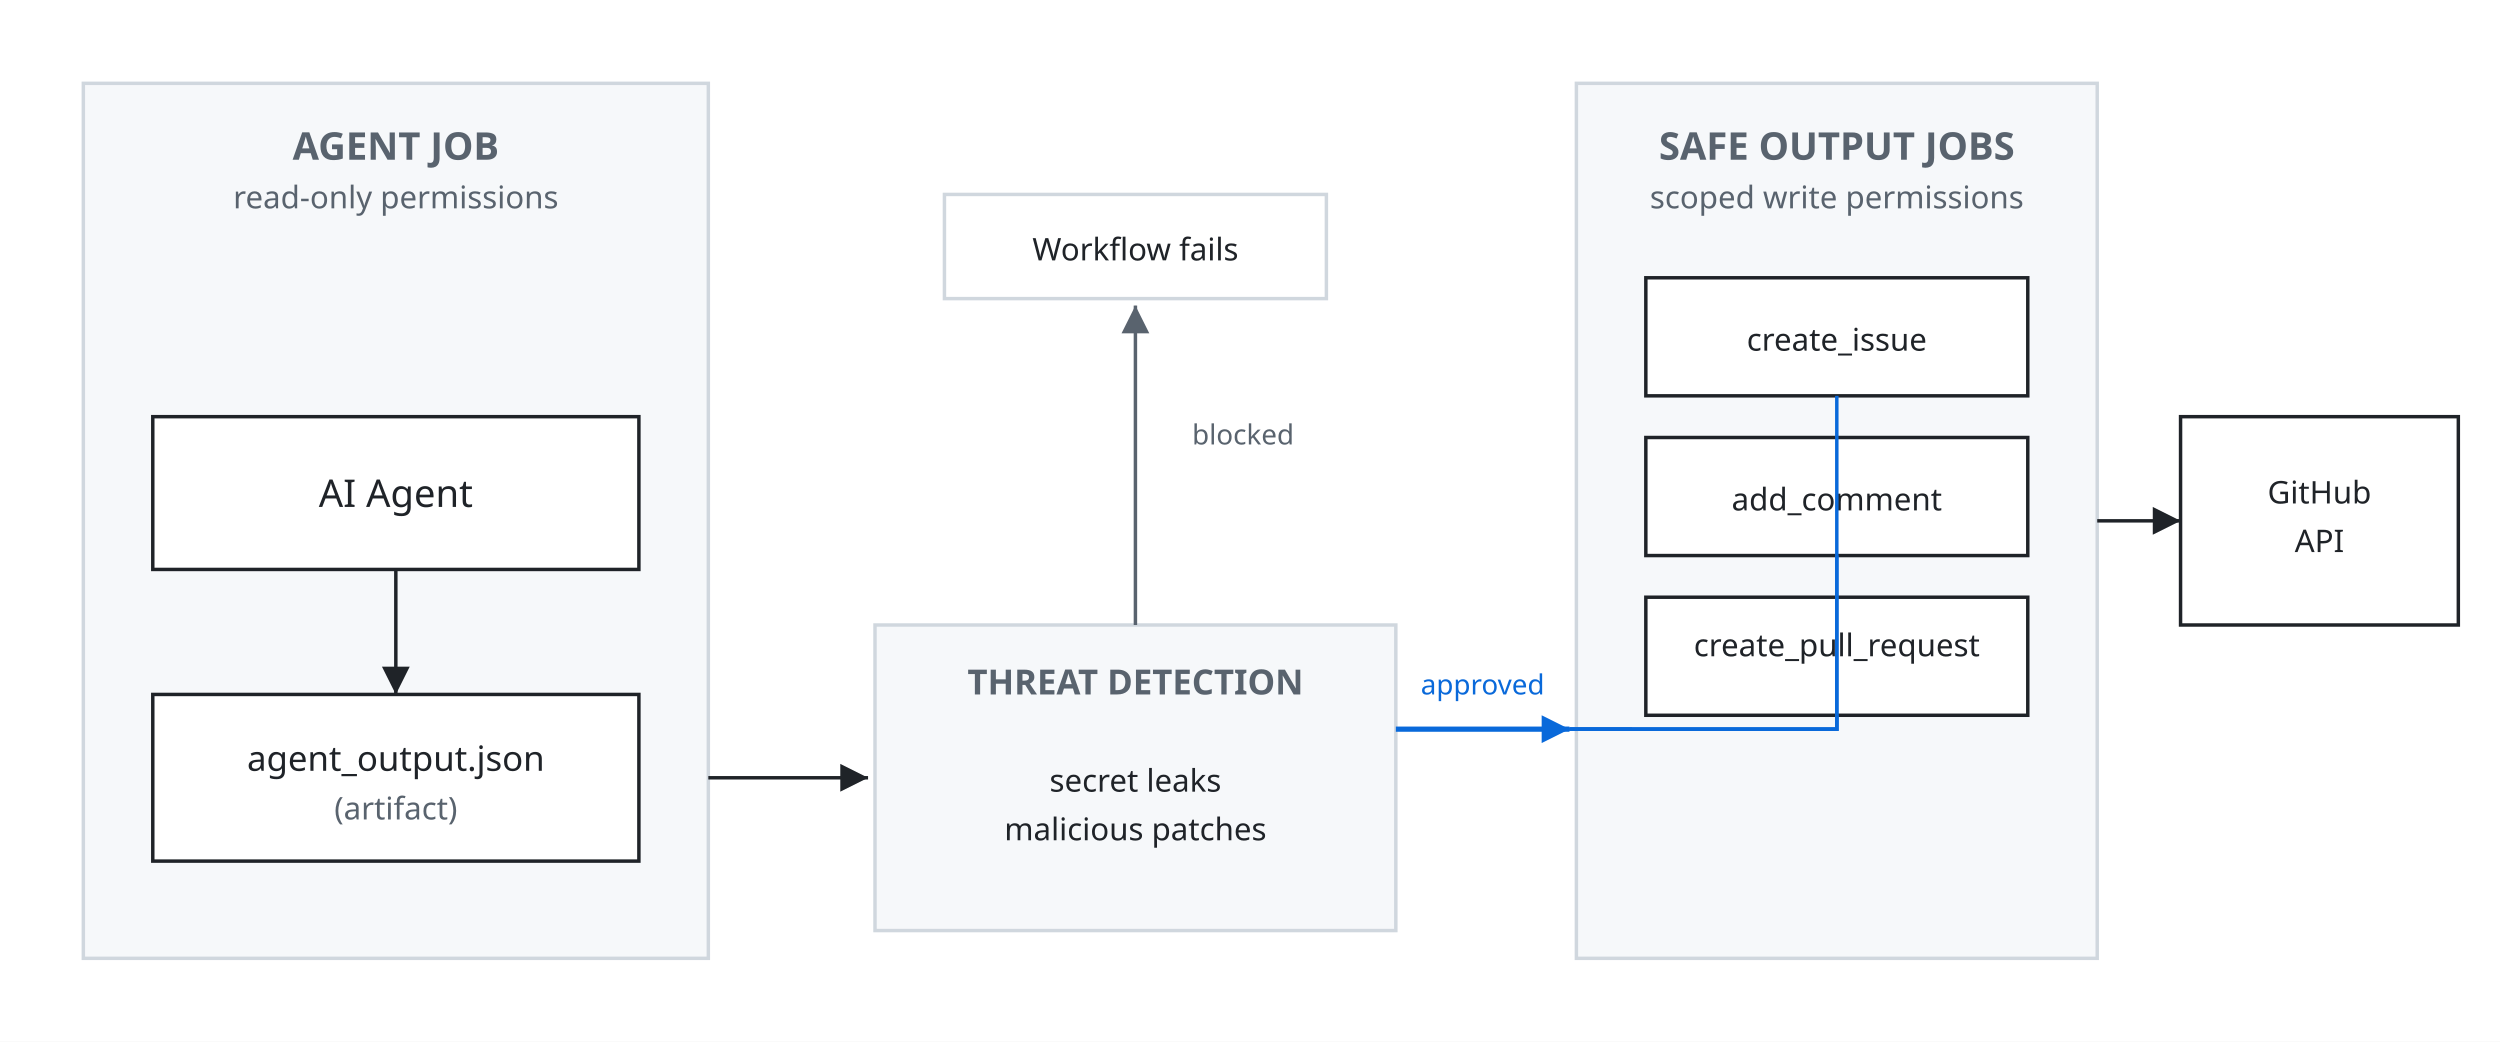
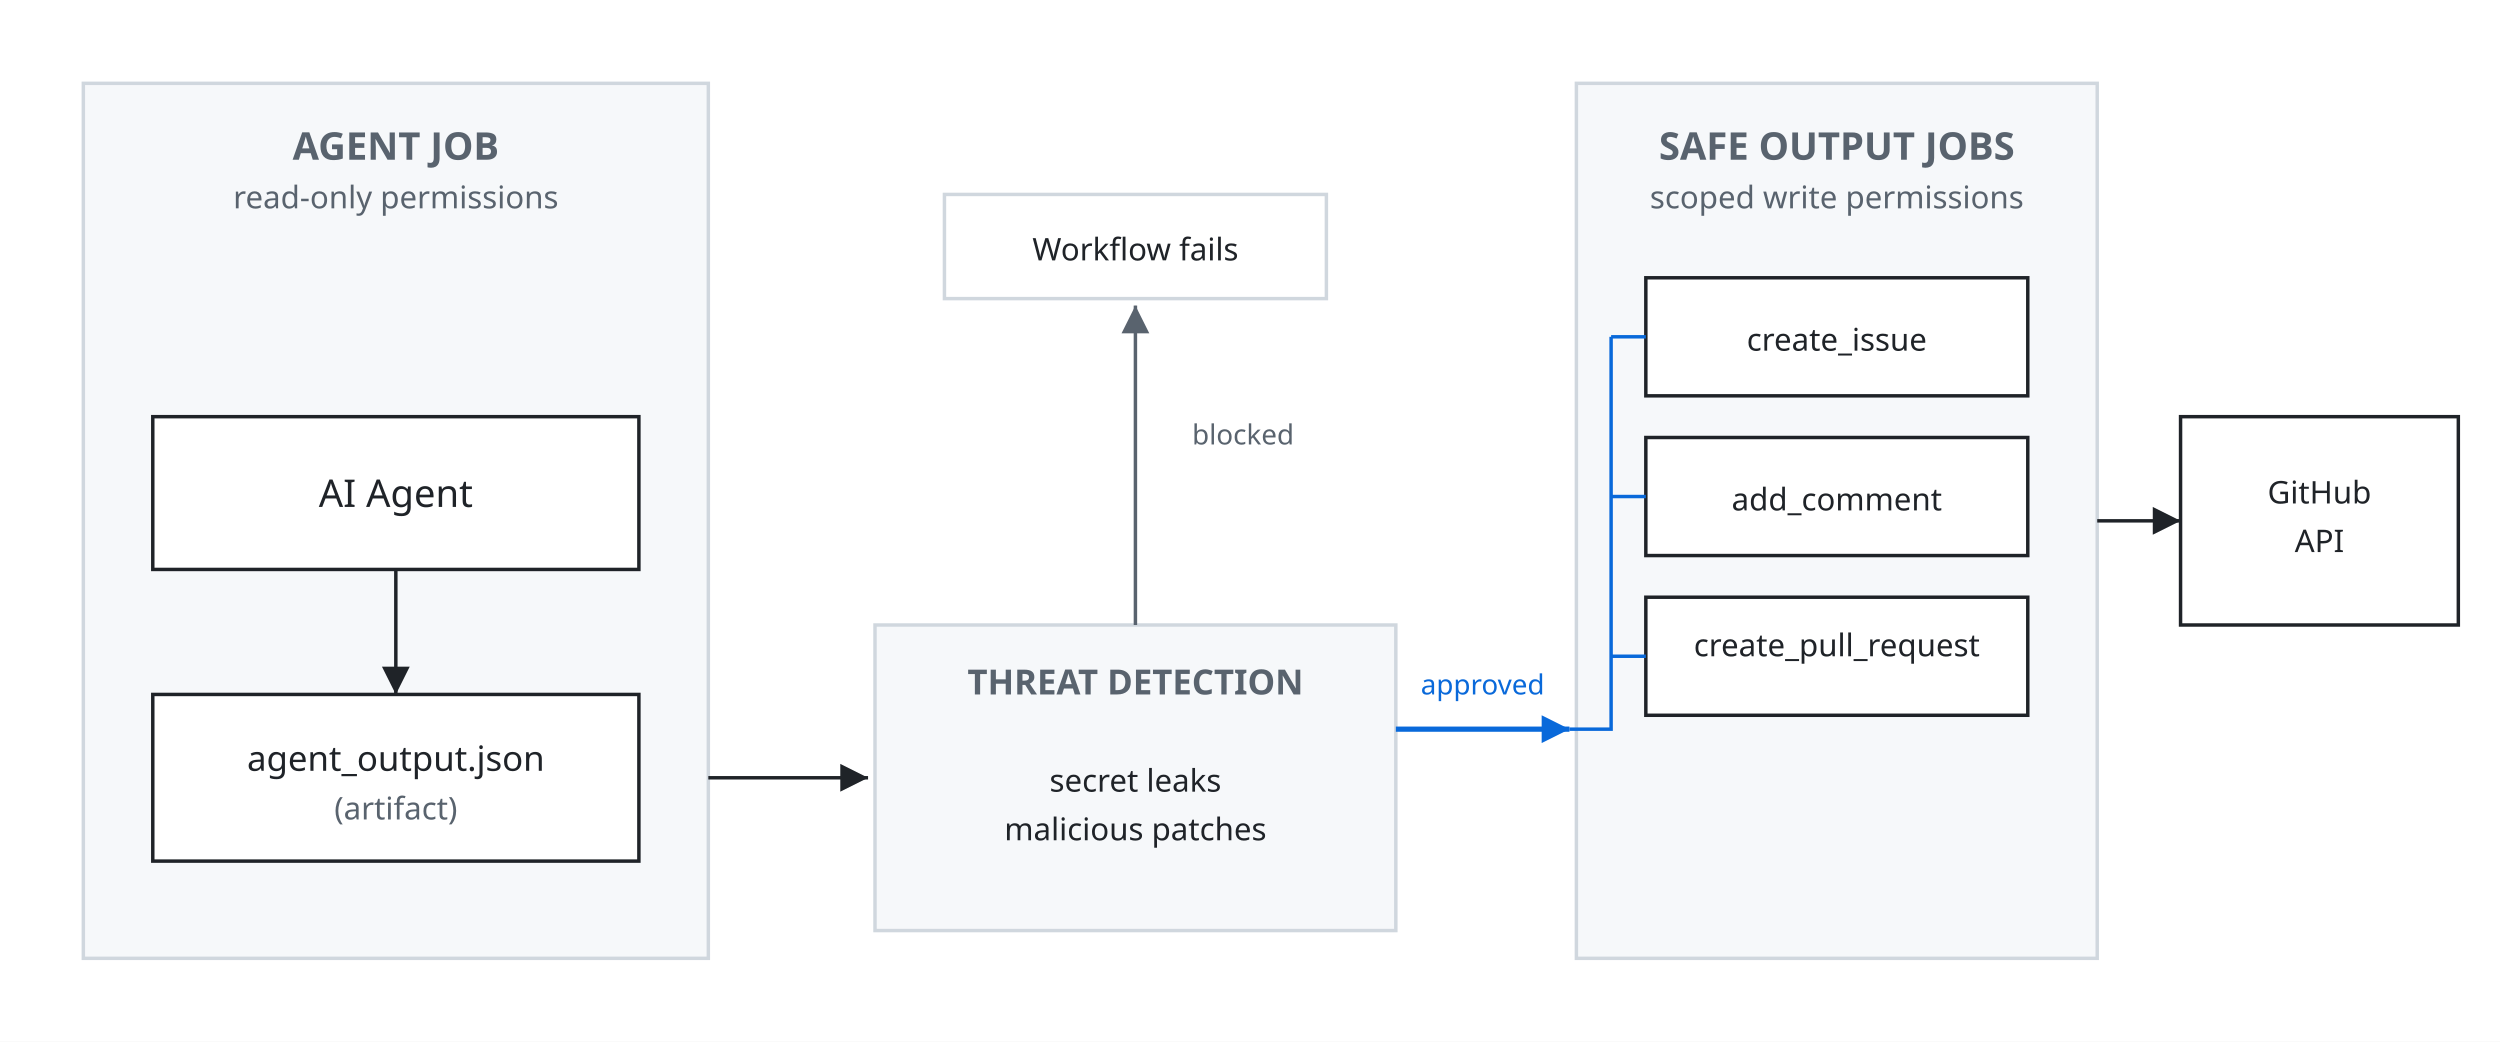
<svg xmlns="http://www.w3.org/2000/svg" width="720" height="300" viewBox="0 0 720 300" role="img" aria-labelledby="aw-safe-outputs-title aw-safe-outputs-desc" font-family="-apple-system, BlinkMacSystemFont, 'Segoe UI', 'Noto Sans', Helvetica, Arial, sans-serif">
  <rect x="0" y="0" width="720" height="300" fill="#ffffff" />
  <rect x="24" y="24" width="180" height="252" fill="#f6f8fa" stroke="#d0d7de" stroke-width="1" />
  <text x="114" y="46" text-anchor="middle" font-size="11" font-weight="600" fill="#59636e">AGENT JOB</text>
  <text x="114" y="60" text-anchor="middle" font-size="9" fill="#59636e">read-only permissions</text>
  <rect x="44" y="120" width="140" height="44" fill="#ffffff" stroke="#1f2328" stroke-width="1" />
  <text x="114" y="146" text-anchor="middle" font-size="11" fill="#1f2328">AI Agent</text>
  <rect x="44" y="200" width="140" height="48" fill="#ffffff" stroke="#1f2328" stroke-width="1" />
  <text x="114" y="222" text-anchor="middle" font-size="10" fill="#1f2328">agent_output.json</text>
  <text x="114" y="236" text-anchor="middle" font-size="9" fill="#59636e">(artifact)</text>
  <line x1="114" y1="164" x2="114" y2="200" stroke="#1f2328" stroke-width="1" />
  <polygon points="114,200 110,192 118,192" fill="#1f2328" />
  <line x1="204" y1="224" x2="250" y2="224" stroke="#1f2328" stroke-width="1" />
  <polygon points="250,224 242,220 242,228" fill="#1f2328" />
  <rect x="252" y="180" width="150" height="88" fill="#f6f8fa" stroke="#d0d7de" stroke-width="1" />
  <text x="327" y="200" text-anchor="middle" font-size="10" font-weight="600" fill="#59636e">THREAT DETECTION</text>
  <text x="327" y="228" text-anchor="middle" font-size="9" fill="#1f2328">secret leaks</text>
  <text x="327" y="242" text-anchor="middle" font-size="9" fill="#1f2328">malicious patches</text>
  <line x1="402" y1="210" x2="452" y2="210" stroke="#0969da" stroke-width="1.5" />
  <polygon points="452,210 444,206 444,214" fill="#0969da" />
  <text x="427" y="200" text-anchor="middle" font-size="8" fill="#0969da">approved</text>
  <line x1="327" y1="180" x2="327" y2="88" stroke="#59636e" stroke-width="1" />
  <polygon points="327,88 323,96 331,96" fill="#59636e" />
  <text x="358" y="128" text-anchor="middle" font-size="8" fill="#59636e">blocked</text>
  <rect x="272" y="56" width="110" height="30" fill="#ffffff" stroke="#d0d7de" stroke-width="1" />
  <text x="327" y="75" text-anchor="middle" font-size="9" fill="#1f2328">Workflow fails</text>
  <rect x="454" y="24" width="150" height="252" fill="#f6f8fa" stroke="#d0d7de" stroke-width="1" />
  <text x="529" y="46" text-anchor="middle" font-size="11" font-weight="600" fill="#59636e">SAFE OUTPUT JOBS</text>
  <text x="529" y="60" text-anchor="middle" font-size="9" fill="#59636e">scoped write permissions</text>
  <rect x="474" y="80" width="110" height="34" fill="#ffffff" stroke="#1f2328" stroke-width="1" />
  <text x="529" y="101" text-anchor="middle" font-size="9" fill="#1f2328">create_issue</text>
  <rect x="474" y="126" width="110" height="34" fill="#ffffff" stroke="#1f2328" stroke-width="1" />
  <text x="529" y="147" text-anchor="middle" font-size="9" fill="#1f2328">add_comment</text>
  <rect x="474" y="172" width="110" height="34" fill="#ffffff" stroke="#1f2328" stroke-width="1" />
  <text x="529" y="189" text-anchor="middle" font-size="9" fill="#1f2328">create_pull_request</text>
-   <path d="M452,210 L529,210 L529,114" fill="none" stroke="#0969da" stroke-width="1" />
-   <path d="M452,210 L470,210" fill="none" stroke="#0969da" stroke-width="1" />
-   <path d="M452,210 L529,210 L529,160" fill="none" stroke="#0969da" stroke-width="1" />
-   <path d="M452,210 L529,210 L529,206" fill="none" stroke="#0969da" stroke-width="1" />
+   <path d="M452,210 L464,210 L464,97" fill="none" stroke="#0969da" stroke-width="1" />
+   <line x1="464" y1="97" x2="474" y2="97" stroke="#0969da" stroke-width="1" />
+   <line x1="464" y1="143" x2="474" y2="143" stroke="#0969da" stroke-width="1" />
+   <line x1="464" y1="189" x2="474" y2="189" stroke="#0969da" stroke-width="1" />
  <rect x="628" y="120" width="80" height="60" fill="#ffffff" stroke="#1f2328" stroke-width="1" />
  <text x="668" y="145" text-anchor="middle" font-size="9" fill="#1f2328">GitHub</text>
  <text x="668" y="159" text-anchor="middle" font-size="9" fill="#1f2328">API</text>
  <line x1="604" y1="150" x2="628" y2="150" stroke="#1f2328" stroke-width="1" />
  <polygon points="628,150 620,146 620,154" fill="#1f2328" />
</svg>
